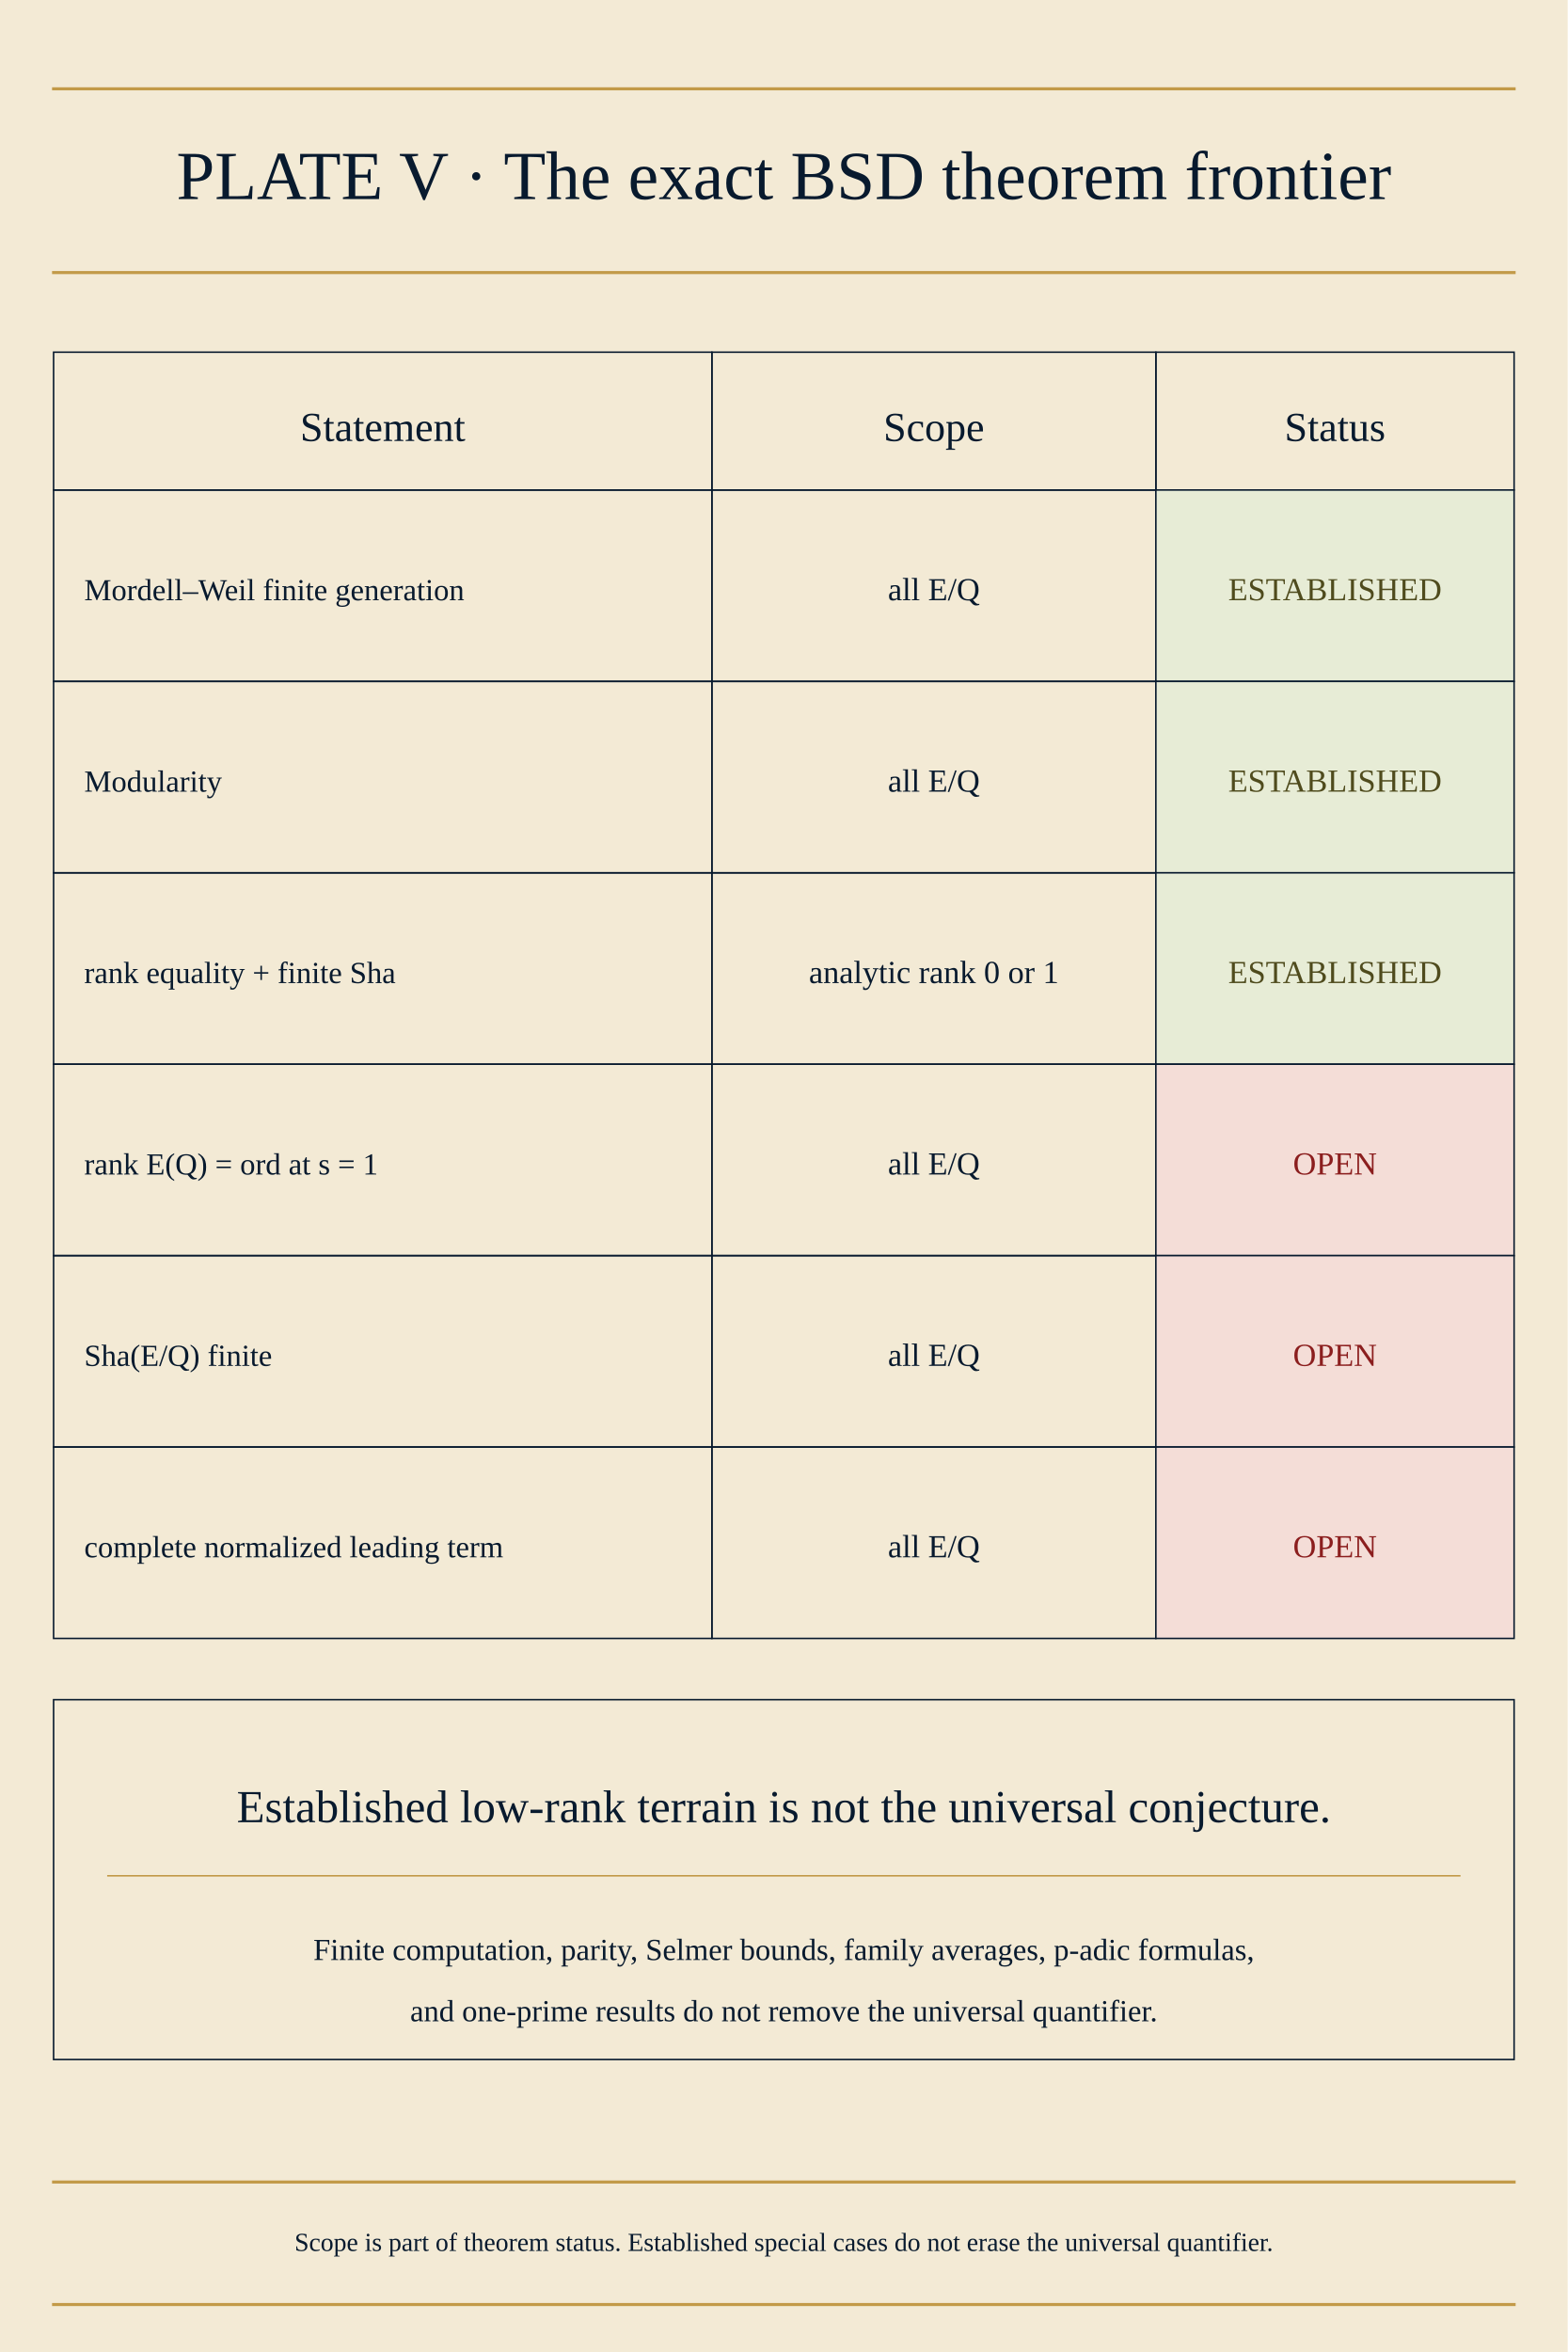
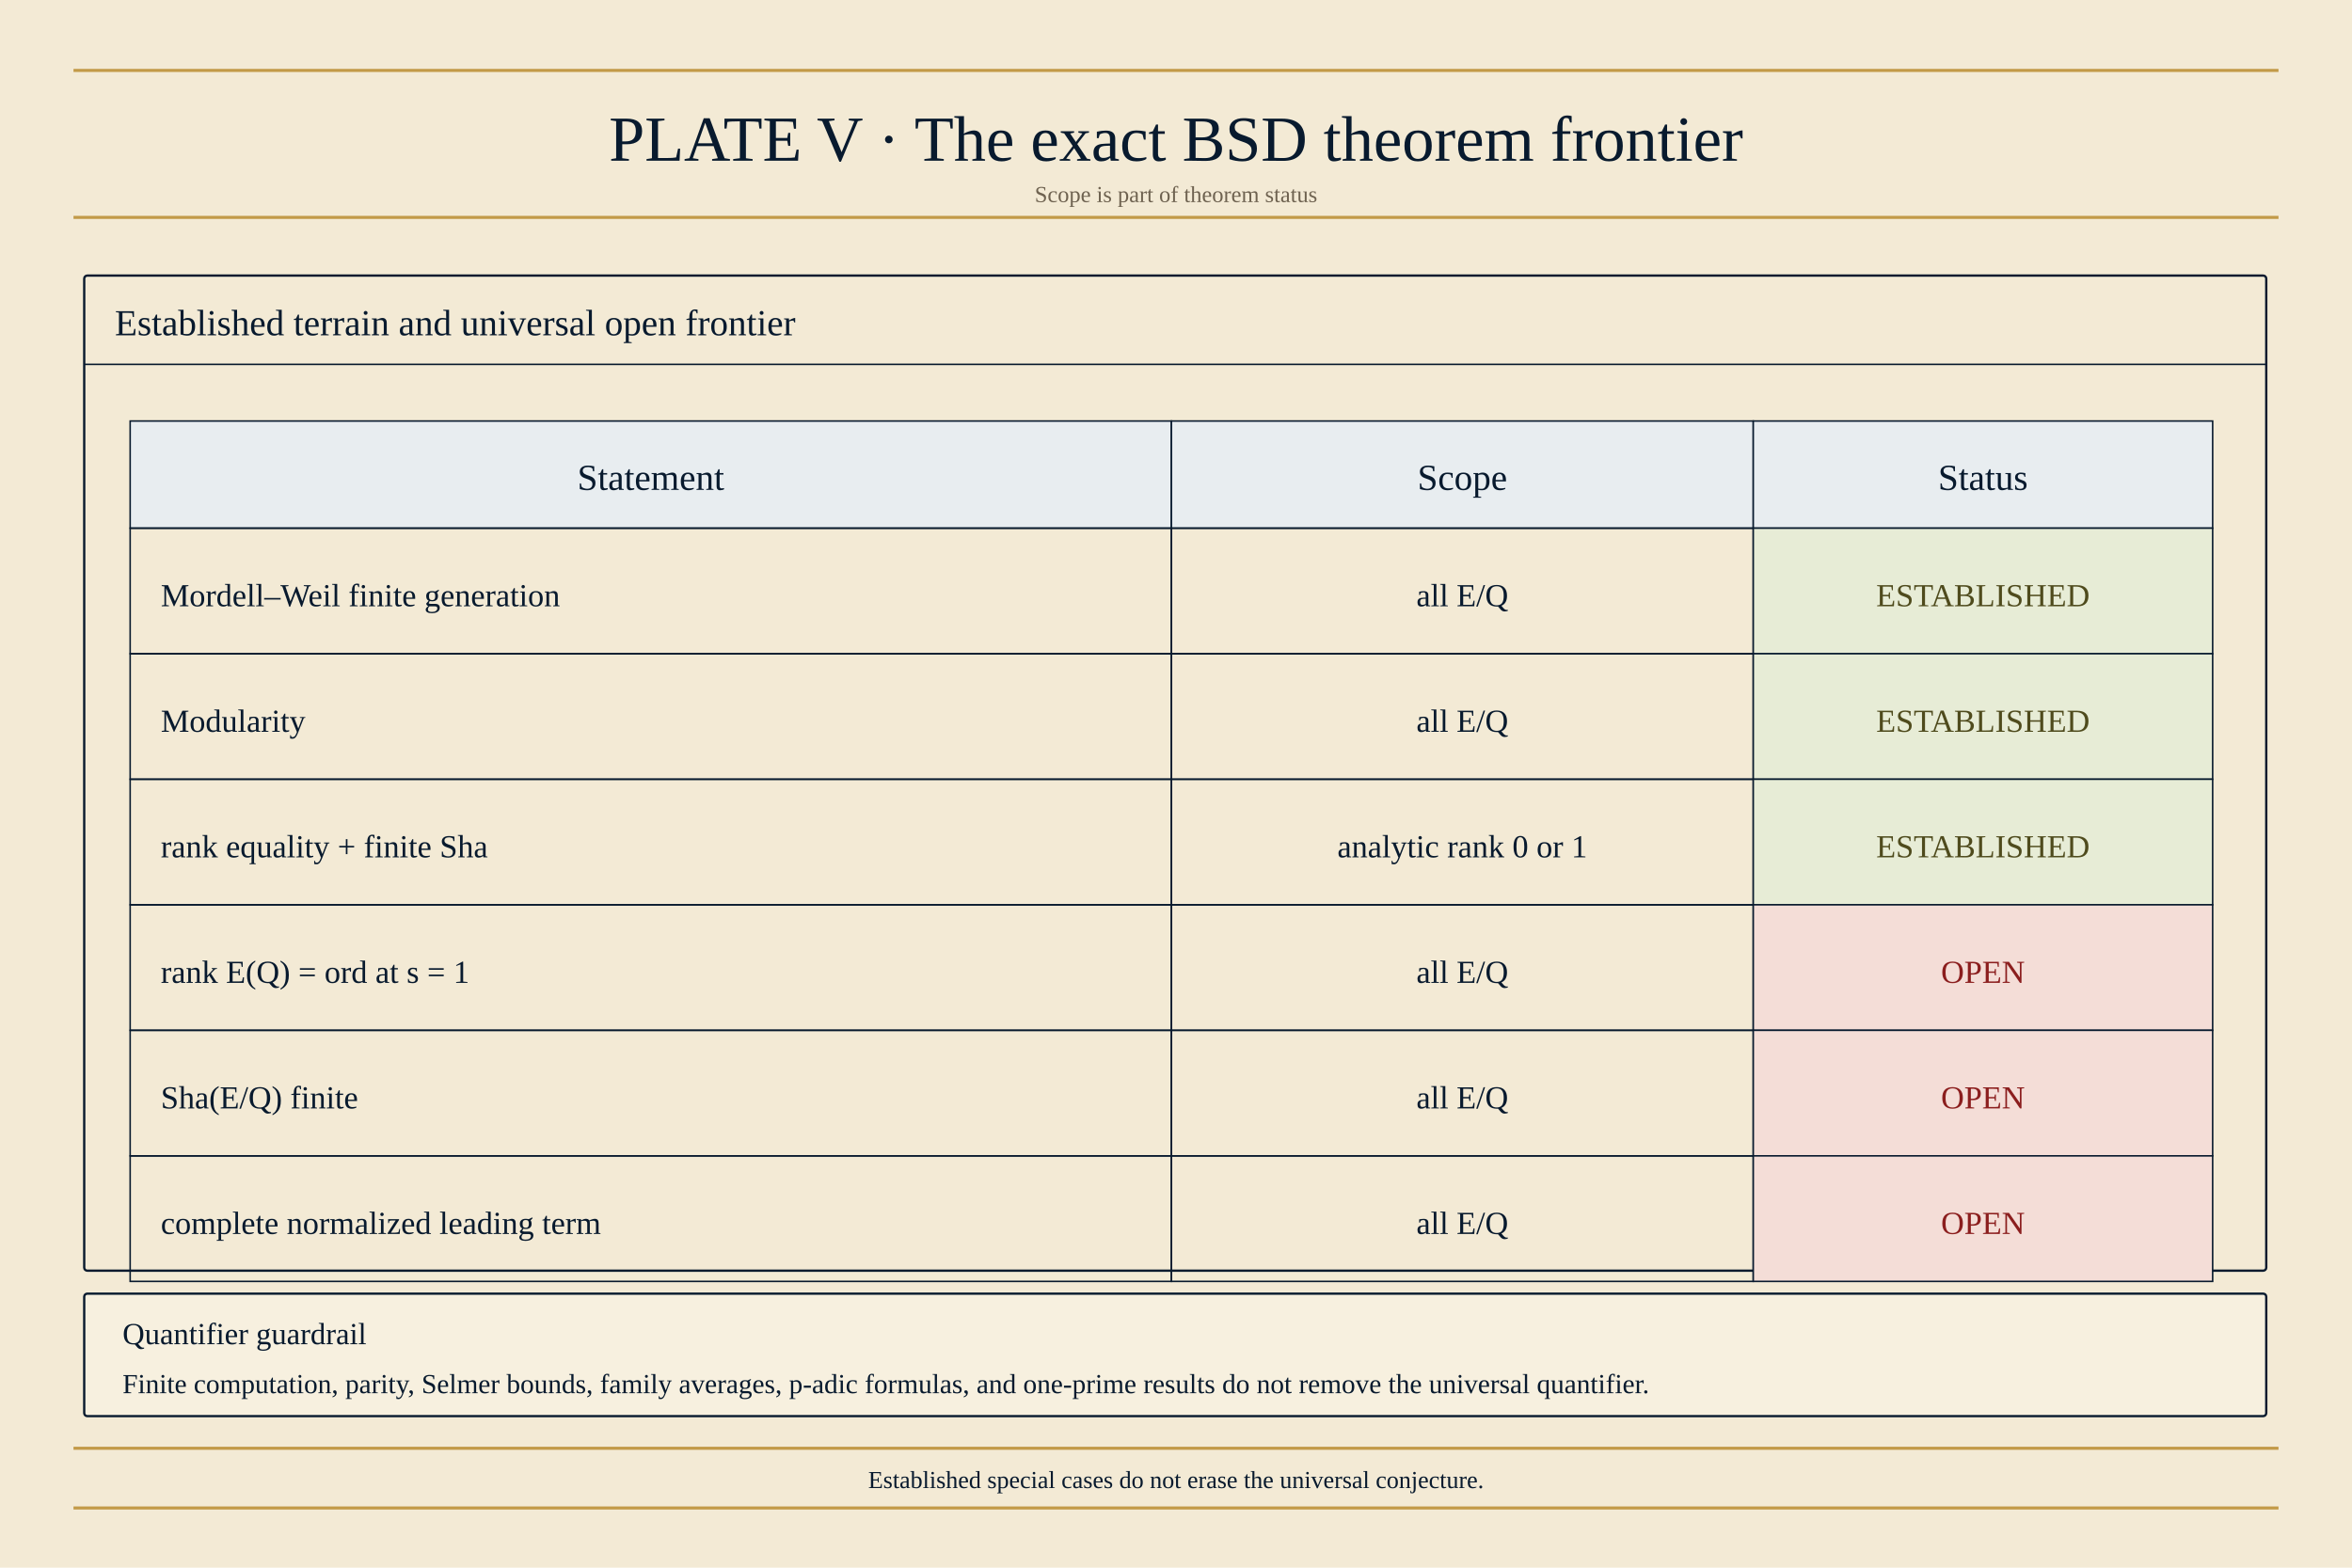
- <svg xmlns="http://www.w3.org/2000/svg" viewBox="0 0 1024 1536" role="img">
-   <rect width="1024" height="1536" fill="#f3ead5" />
+ <svg xmlns="http://www.w3.org/2000/svg" viewBox="0 0 1536 1024" role="img">
+   <rect width="1536" height="1024" fill="#f3ead5" />
  <g fill="#081a2e" font-family="Georgia,Times New Roman,serif">
-     <path d="M34 58H990M34 178H990" stroke="#c29a48" stroke-width="2" />
-     <text x="512" y="130" text-anchor="middle" font-size="45">PLATE V · The exact BSD theorem frontier</text>
-     <rect x="35" y="230" width="430" height="90" fill="none" stroke="#081a2e" />
-     <text x="250.0" y="288" text-anchor="middle" font-size="27">Statement</text>
-     <rect x="465" y="230" width="290" height="90" fill="none" stroke="#081a2e" />
-     <text x="610.0" y="288" text-anchor="middle" font-size="27">Scope</text>
-     <rect x="755" y="230" width="234" height="90" fill="none" stroke="#081a2e" />
-     <text x="872.0" y="288" text-anchor="middle" font-size="27">Status</text>
-     <rect x="35" y="320" width="430" height="125" fill="none" stroke="#081a2e" />
-     <text x="55" y="392" text-anchor="start" font-size="20" fill="#081a2e">Mordell–Weil finite generation</text>
-     <rect x="465" y="320" width="290" height="125" fill="none" stroke="#081a2e" />
-     <text x="610.0" y="392" text-anchor="middle" font-size="21" fill="#081a2e">all E/Q</text>
-     <rect x="755" y="320" width="234" height="125" fill="#e7ecd6" stroke="#081a2e" />
-     <text x="872.0" y="392" text-anchor="middle" font-size="21" fill="#4f4b1d">ESTABLISHED</text>
-     <rect x="35" y="445" width="430" height="125" fill="none" stroke="#081a2e" />
-     <text x="55" y="517" text-anchor="start" font-size="20" fill="#081a2e">Modularity</text>
-     <rect x="465" y="445" width="290" height="125" fill="none" stroke="#081a2e" />
-     <text x="610.0" y="517" text-anchor="middle" font-size="21" fill="#081a2e">all E/Q</text>
-     <rect x="755" y="445" width="234" height="125" fill="#e7ecd6" stroke="#081a2e" />
-     <text x="872.0" y="517" text-anchor="middle" font-size="21" fill="#4f4b1d">ESTABLISHED</text>
-     <rect x="35" y="570" width="430" height="125" fill="none" stroke="#081a2e" />
-     <text x="55" y="642" text-anchor="start" font-size="20" fill="#081a2e">rank equality + finite Sha</text>
-     <rect x="465" y="570" width="290" height="125" fill="none" stroke="#081a2e" />
-     <text x="610.0" y="642" text-anchor="middle" font-size="21" fill="#081a2e">analytic rank 0 or 1</text>
-     <rect x="755" y="570" width="234" height="125" fill="#e7ecd6" stroke="#081a2e" />
-     <text x="872.0" y="642" text-anchor="middle" font-size="21" fill="#4f4b1d">ESTABLISHED</text>
-     <rect x="35" y="695" width="430" height="125" fill="none" stroke="#081a2e" />
-     <text x="55" y="767" text-anchor="start" font-size="20" fill="#081a2e">rank E(Q) = ord at s = 1</text>
-     <rect x="465" y="695" width="290" height="125" fill="none" stroke="#081a2e" />
-     <text x="610.0" y="767" text-anchor="middle" font-size="21" fill="#081a2e">all E/Q</text>
-     <rect x="755" y="695" width="234" height="125" fill="#f4ddd7" stroke="#081a2e" />
-     <text x="872.0" y="767" text-anchor="middle" font-size="21" fill="#8b1e1e">OPEN</text>
-     <rect x="35" y="820" width="430" height="125" fill="none" stroke="#081a2e" />
-     <text x="55" y="892" text-anchor="start" font-size="20" fill="#081a2e">Sha(E/Q) finite</text>
-     <rect x="465" y="820" width="290" height="125" fill="none" stroke="#081a2e" />
-     <text x="610.0" y="892" text-anchor="middle" font-size="21" fill="#081a2e">all E/Q</text>
-     <rect x="755" y="820" width="234" height="125" fill="#f4ddd7" stroke="#081a2e" />
-     <text x="872.0" y="892" text-anchor="middle" font-size="21" fill="#8b1e1e">OPEN</text>
-     <rect x="35" y="945" width="430" height="125" fill="none" stroke="#081a2e" />
-     <text x="55" y="1017" text-anchor="start" font-size="20" fill="#081a2e">complete normalized leading term</text>
-     <rect x="465" y="945" width="290" height="125" fill="none" stroke="#081a2e" />
-     <text x="610.0" y="1017" text-anchor="middle" font-size="21" fill="#081a2e">all E/Q</text>
-     <rect x="755" y="945" width="234" height="125" fill="#f4ddd7" stroke="#081a2e" />
-     <text x="872.0" y="1017" text-anchor="middle" font-size="21" fill="#8b1e1e">OPEN</text>
-     <rect x="35" y="1110" width="954" height="235" fill="none" stroke="#081a2e" />
-     <text x="512" y="1190" text-anchor="middle" font-size="30">Established low-rank terrain is not the universal conjecture.</text>
-     <path d="M70 1225H954" stroke="#c29a48" />
-     <text x="512" y="1280" text-anchor="middle" font-size="20">Finite computation, parity, Selmer bounds, family averages, p-adic formulas,</text>
-     <text x="512" y="1320" text-anchor="middle" font-size="20">and one-prime results do not remove the universal quantifier.</text>
-     <path d="M34 1425H990M34 1505H990" stroke="#c29a48" stroke-width="2" />
-     <text x="512" y="1470" text-anchor="middle" font-size="17">Scope is part of theorem status. Established special cases do not erase the universal quantifier.</text>
+     <path d="M48 46H1488M48 142H1488" stroke="#c29a48" stroke-width="2" />
+     <text x="768" y="105" text-anchor="middle" font-size="42">PLATE V · The exact BSD theorem frontier</text>
+     <text x="768" y="132" text-anchor="middle" font-size="15" fill="#6e6250">Scope is part of theorem status</text>
+     <rect x="55" y="180" width="1425" height="650" rx="2" fill="none" stroke="#081a2e" stroke-width="1.5" />
+     <path d="M55 238H1480" stroke="#081a2e" stroke-width="1" />
+     <text x="75" y="219" font-size="24">Established terrain and universal open frontier</text>
+     <rect x="85" y="275" width="680" height="70" fill="#e8edf0" stroke="#081a2e" />
+     <text x="425.0" y="320" text-anchor="middle" font-size="24">Statement</text>
+     <rect x="765" y="275" width="380" height="70" fill="#e8edf0" stroke="#081a2e" />
+     <text x="955.0" y="320" text-anchor="middle" font-size="24">Scope</text>
+     <rect x="1145" y="275" width="300" height="70" fill="#e8edf0" stroke="#081a2e" />
+     <text x="1295.0" y="320" text-anchor="middle" font-size="24">Status</text>
+     <rect x="85" y="345" width="680" height="82" fill="none" stroke="#081a2e" />
+     <text x="105" y="396" text-anchor="start" font-size="21" fill="#081a2e">Mordell–Weil finite generation</text>
+     <rect x="765" y="345" width="380" height="82" fill="none" stroke="#081a2e" />
+     <text x="955.0" y="396" text-anchor="middle" font-size="21" fill="#081a2e">all E/Q</text>
+     <rect x="1145" y="345" width="300" height="82" fill="#e7ecd6" stroke="#081a2e" />
+     <text x="1295.0" y="396" text-anchor="middle" font-size="21" fill="#4f4b1d">ESTABLISHED</text>
+     <rect x="85" y="427" width="680" height="82" fill="none" stroke="#081a2e" />
+     <text x="105" y="478" text-anchor="start" font-size="21" fill="#081a2e">Modularity</text>
+     <rect x="765" y="427" width="380" height="82" fill="none" stroke="#081a2e" />
+     <text x="955.0" y="478" text-anchor="middle" font-size="21" fill="#081a2e">all E/Q</text>
+     <rect x="1145" y="427" width="300" height="82" fill="#e7ecd6" stroke="#081a2e" />
+     <text x="1295.0" y="478" text-anchor="middle" font-size="21" fill="#4f4b1d">ESTABLISHED</text>
+     <rect x="85" y="509" width="680" height="82" fill="none" stroke="#081a2e" />
+     <text x="105" y="560" text-anchor="start" font-size="21" fill="#081a2e">rank equality + finite Sha</text>
+     <rect x="765" y="509" width="380" height="82" fill="none" stroke="#081a2e" />
+     <text x="955.0" y="560" text-anchor="middle" font-size="21" fill="#081a2e">analytic rank 0 or 1</text>
+     <rect x="1145" y="509" width="300" height="82" fill="#e7ecd6" stroke="#081a2e" />
+     <text x="1295.0" y="560" text-anchor="middle" font-size="21" fill="#4f4b1d">ESTABLISHED</text>
+     <rect x="85" y="591" width="680" height="82" fill="none" stroke="#081a2e" />
+     <text x="105" y="642" text-anchor="start" font-size="21" fill="#081a2e">rank E(Q) = ord at s = 1</text>
+     <rect x="765" y="591" width="380" height="82" fill="none" stroke="#081a2e" />
+     <text x="955.0" y="642" text-anchor="middle" font-size="21" fill="#081a2e">all E/Q</text>
+     <rect x="1145" y="591" width="300" height="82" fill="#f4ddd7" stroke="#081a2e" />
+     <text x="1295.0" y="642" text-anchor="middle" font-size="21" fill="#8b1e1e">OPEN</text>
+     <rect x="85" y="673" width="680" height="82" fill="none" stroke="#081a2e" />
+     <text x="105" y="724" text-anchor="start" font-size="21" fill="#081a2e">Sha(E/Q) finite</text>
+     <rect x="765" y="673" width="380" height="82" fill="none" stroke="#081a2e" />
+     <text x="955.0" y="724" text-anchor="middle" font-size="21" fill="#081a2e">all E/Q</text>
+     <rect x="1145" y="673" width="300" height="82" fill="#f4ddd7" stroke="#081a2e" />
+     <text x="1295.0" y="724" text-anchor="middle" font-size="21" fill="#8b1e1e">OPEN</text>
+     <rect x="85" y="755" width="680" height="82" fill="none" stroke="#081a2e" />
+     <text x="105" y="806" text-anchor="start" font-size="21" fill="#081a2e">complete normalized leading term</text>
+     <rect x="765" y="755" width="380" height="82" fill="none" stroke="#081a2e" />
+     <text x="955.0" y="806" text-anchor="middle" font-size="21" fill="#081a2e">all E/Q</text>
+     <rect x="1145" y="755" width="300" height="82" fill="#f4ddd7" stroke="#081a2e" />
+     <text x="1295.0" y="806" text-anchor="middle" font-size="21" fill="#8b1e1e">OPEN</text>
+     <rect x="55" y="845" width="1425" height="80" rx="2" fill="#f7f0df" stroke="#081a2e" stroke-width="1.5" />
+     <text x="80" y="878" font-size="20">Quantifier guardrail</text>
+     <text x="80" y="910" font-size="18">Finite computation, parity, Selmer bounds, family averages, p-adic formulas, and one-prime results do not remove the universal quantifier.</text>
+     <path d="M48 946H1488M48 985H1488" stroke="#c29a48" stroke-width="2" />
+     <text x="768" y="972" text-anchor="middle" font-size="16">Established special cases do not erase the universal conjecture.</text>
  </g>
</svg>
